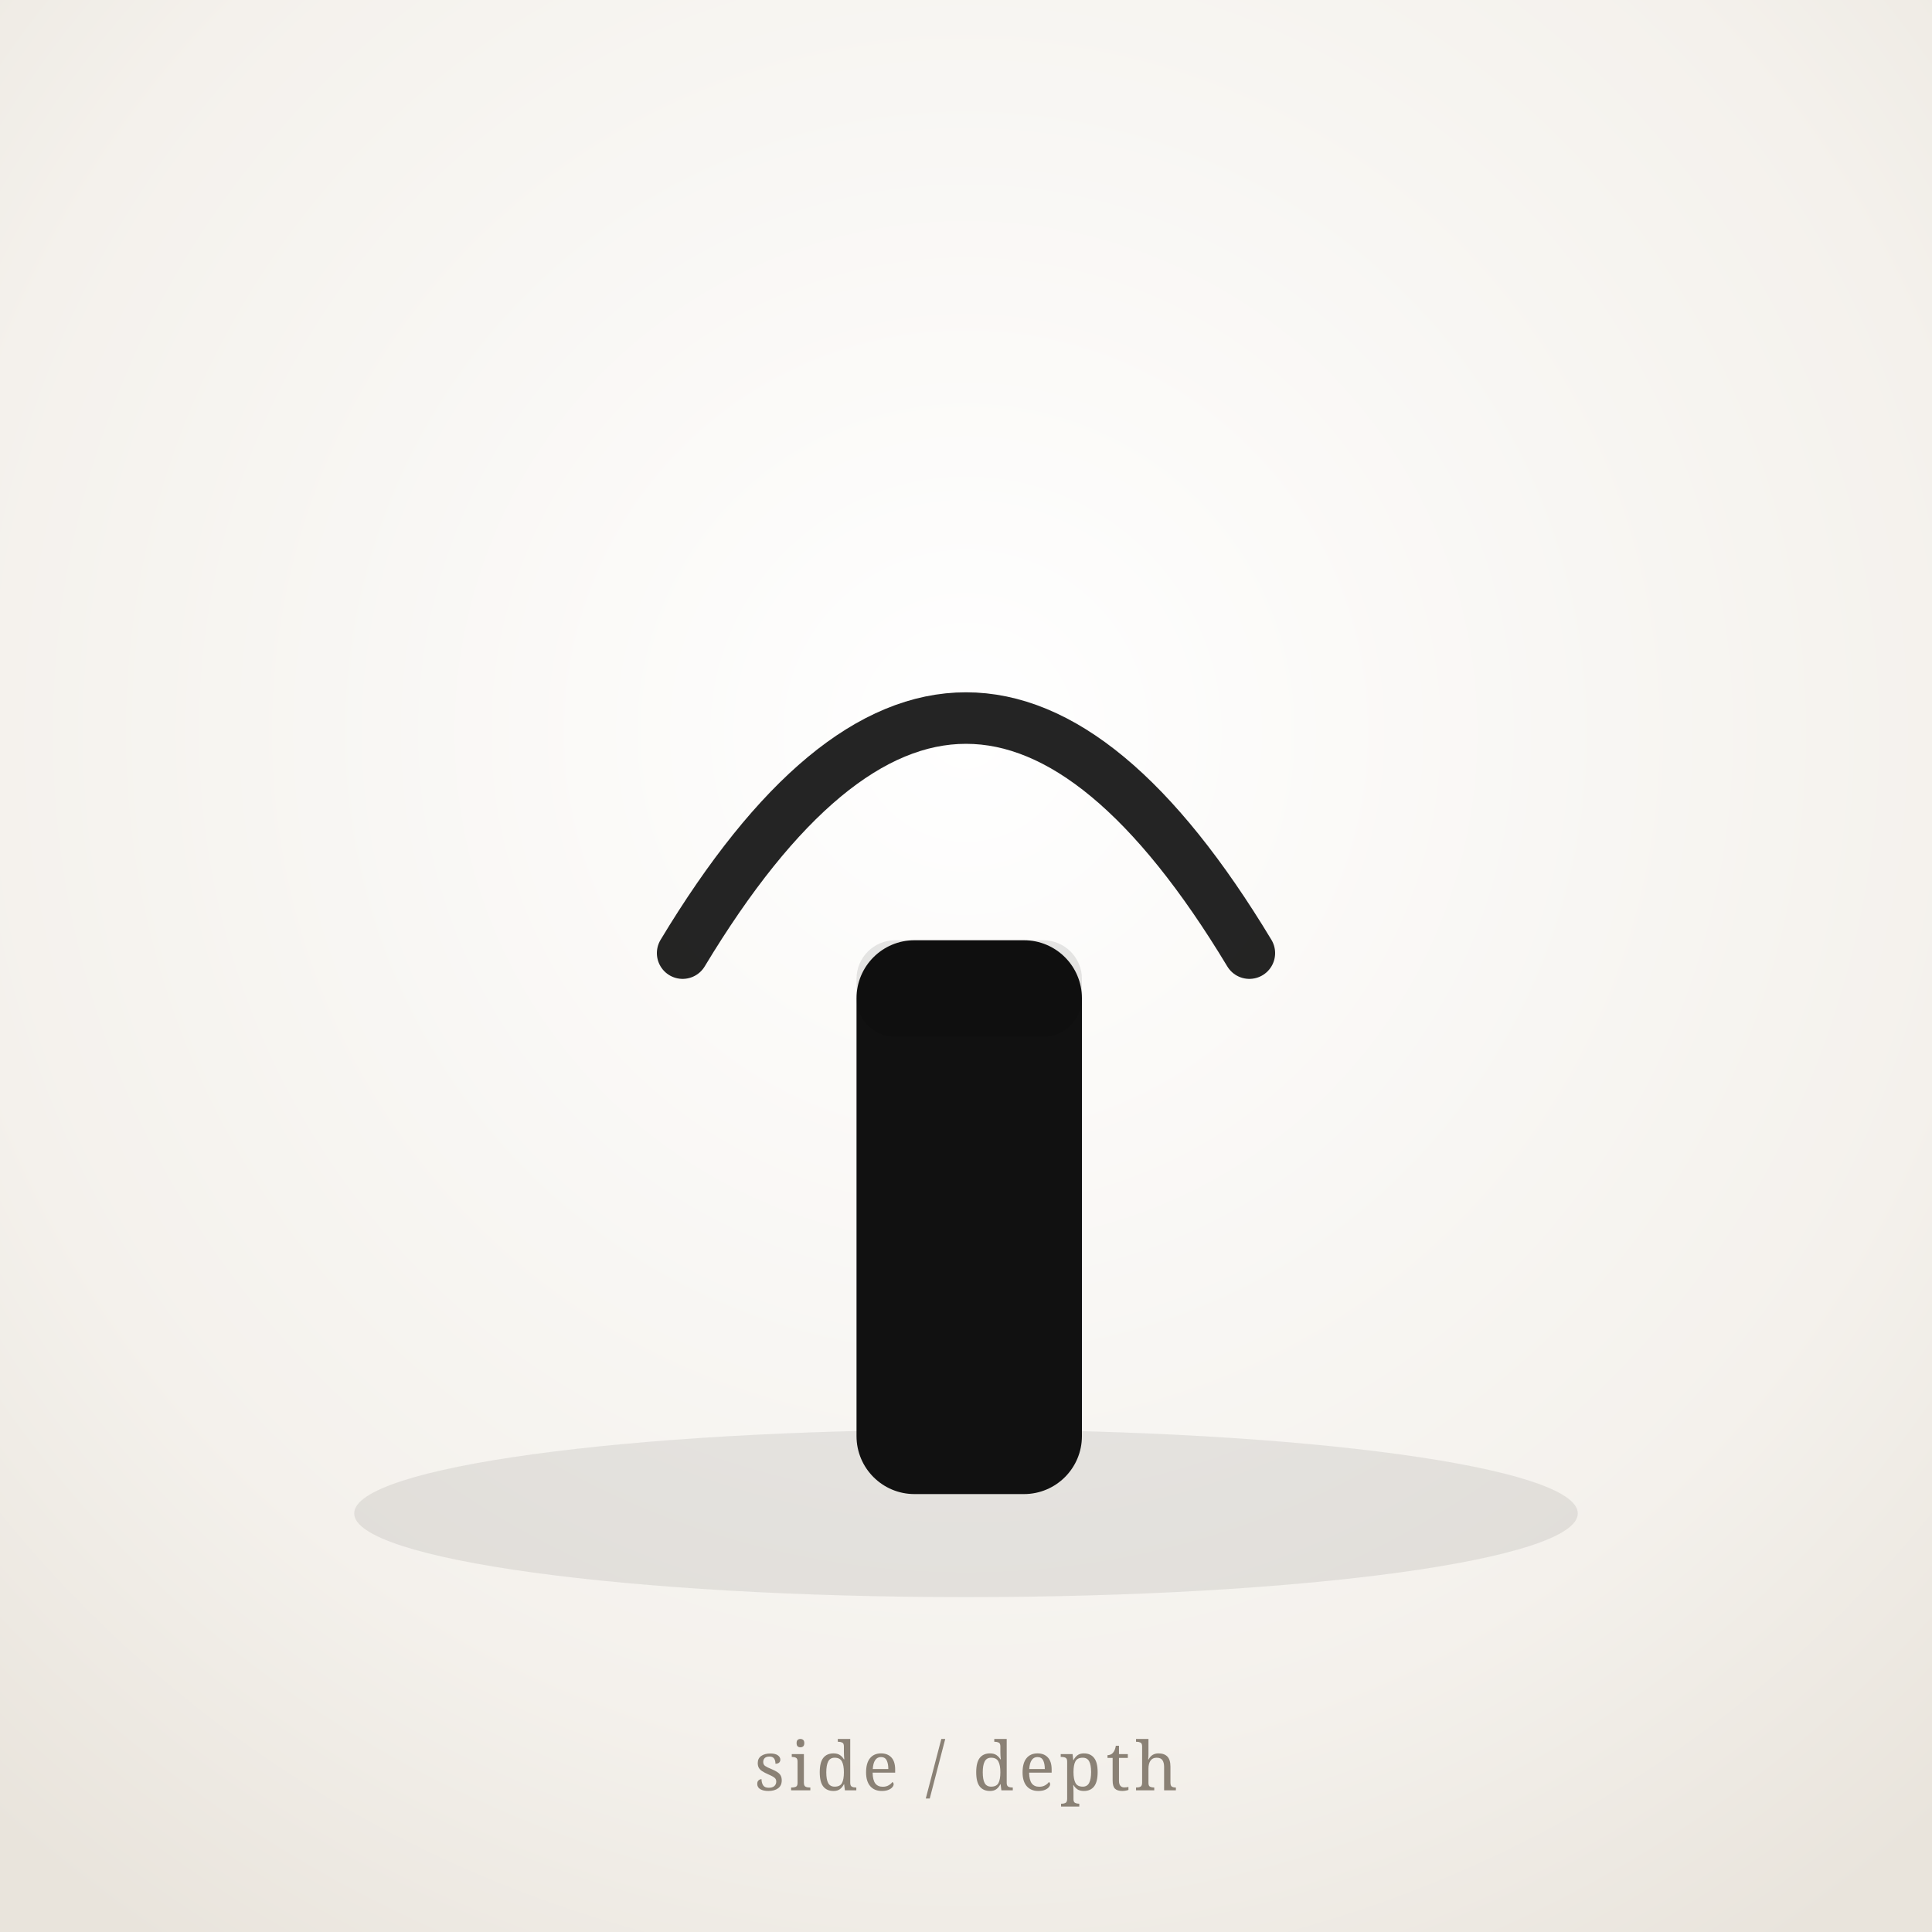
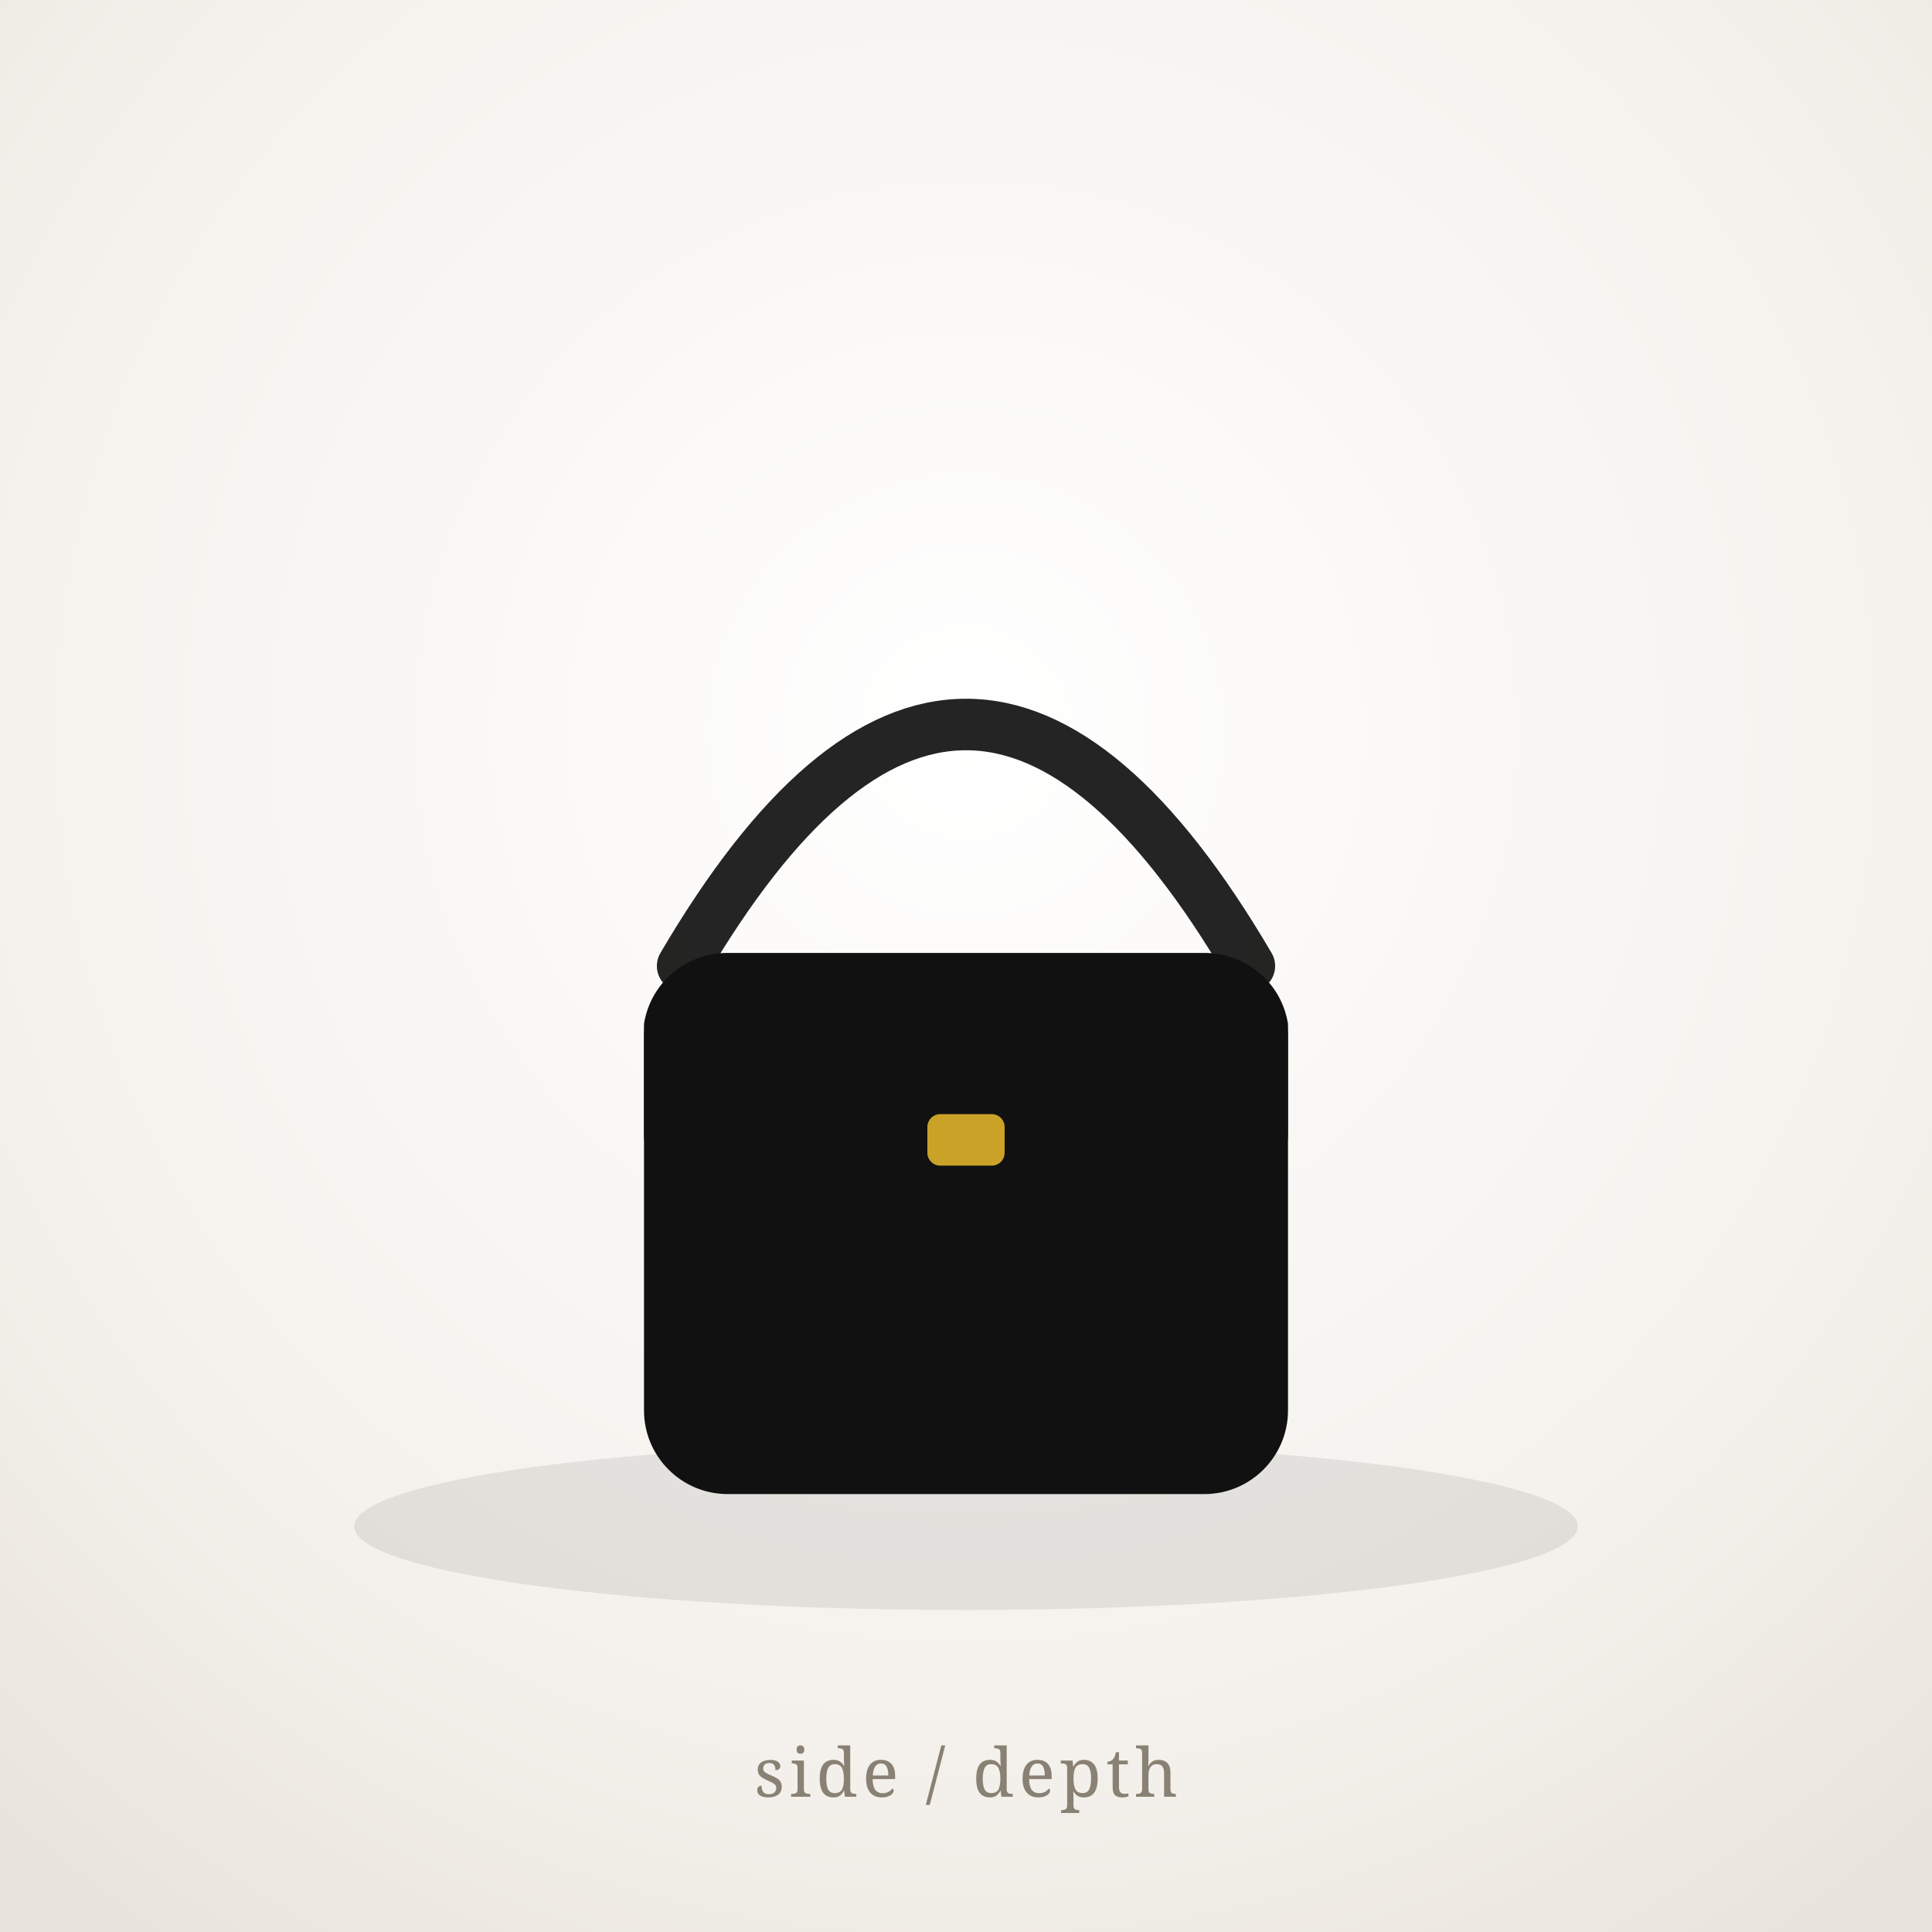
<svg xmlns="http://www.w3.org/2000/svg" viewBox="0 0 600 600" role="img" aria-label="side / depth">
  <defs>
-     <radialGradient id="sweep" cx="50%" cy="38%" r="75%">
+     <radialGradient id="s" cx="50%" cy="38%" r="75%">
      <stop offset="0%" stop-color="#ffffff" />
      <stop offset="70%" stop-color="#f4f1ec" />
      <stop offset="100%" stop-color="#e9e4dc" />
    </radialGradient>
  </defs>
-   <rect width="600" height="600" fill="url(#sweep)" />
-   <ellipse cx="300" cy="470" rx="190" ry="26" fill="#000000" opacity="0.08" />
-   <path d="M212,296 Q300,150 388,296" fill="none" stroke="#111111" stroke-width="16" stroke-linecap="round" opacity="0.92" />
-   <rect x="266" y="292" width="70" height="172" rx="18" fill="#111111" stroke="none" stroke-width="0" />
-   <rect x="266" y="292" width="70" height="30" rx="12" fill="#00000018" />
-   <text x="300" y="556" text-anchor="middle" font-family="Georgia, serif" font-size="21" fill="#8a8175" letter-spacing="1.5">side / depth</text>
+   <rect width="600" height="600" fill="url(#s)" />
+   <ellipse cx="300" cy="474" rx="190" ry="26" fill="#000000" opacity="0.08" />
+   <path d="M212,300 Q300,150 388,300" fill="none" stroke="#111111" stroke-width="16" stroke-linecap="round" opacity="0.92" />
+   <rect x="200" y="296" width="200" height="168" rx="26" fill="#111111" stroke="none" stroke-width="0" />
+   <path d="M200,322 v-4 a26,26 0 0 1 26,-22 h148 a26,26 0 0 1 26,22 v34 a18,18 0 0 1 -18,18 h-164 a18,18 0 0 1 -18,-18 z" fill="#111111" stroke="none" stroke-width="0" />
+   <rect x="288" y="346" width="24" height="16" rx="4" fill="#c9a227" />
+   <text x="300" y="558" text-anchor="middle" font-family="Georgia, serif" font-size="21" fill="#8a8175" letter-spacing="1.5">side / depth</text>
</svg>
